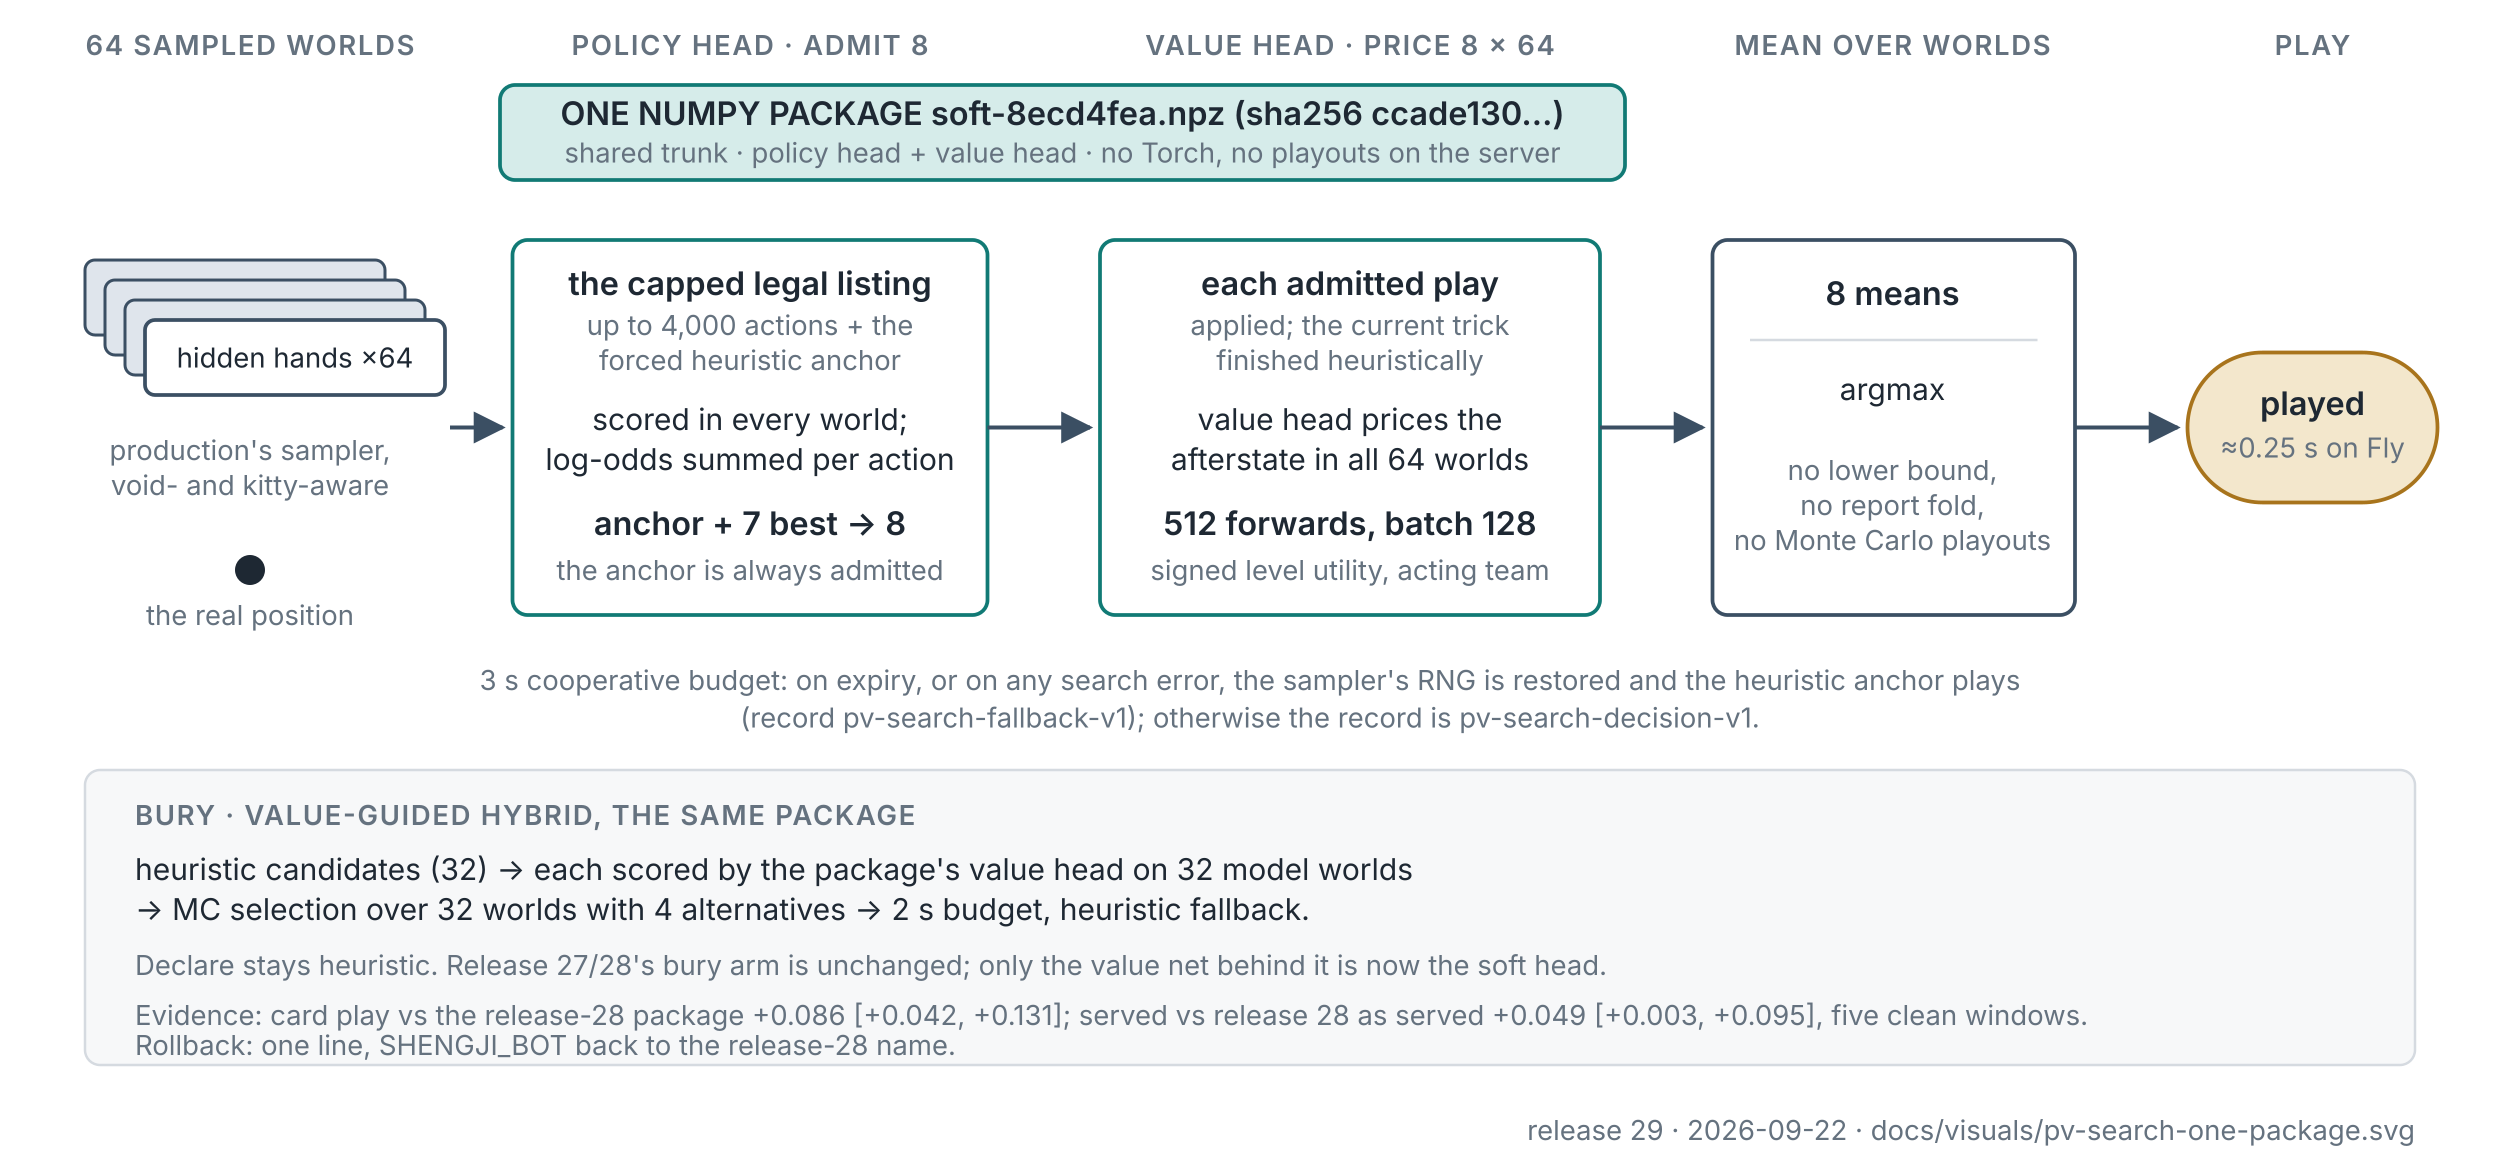
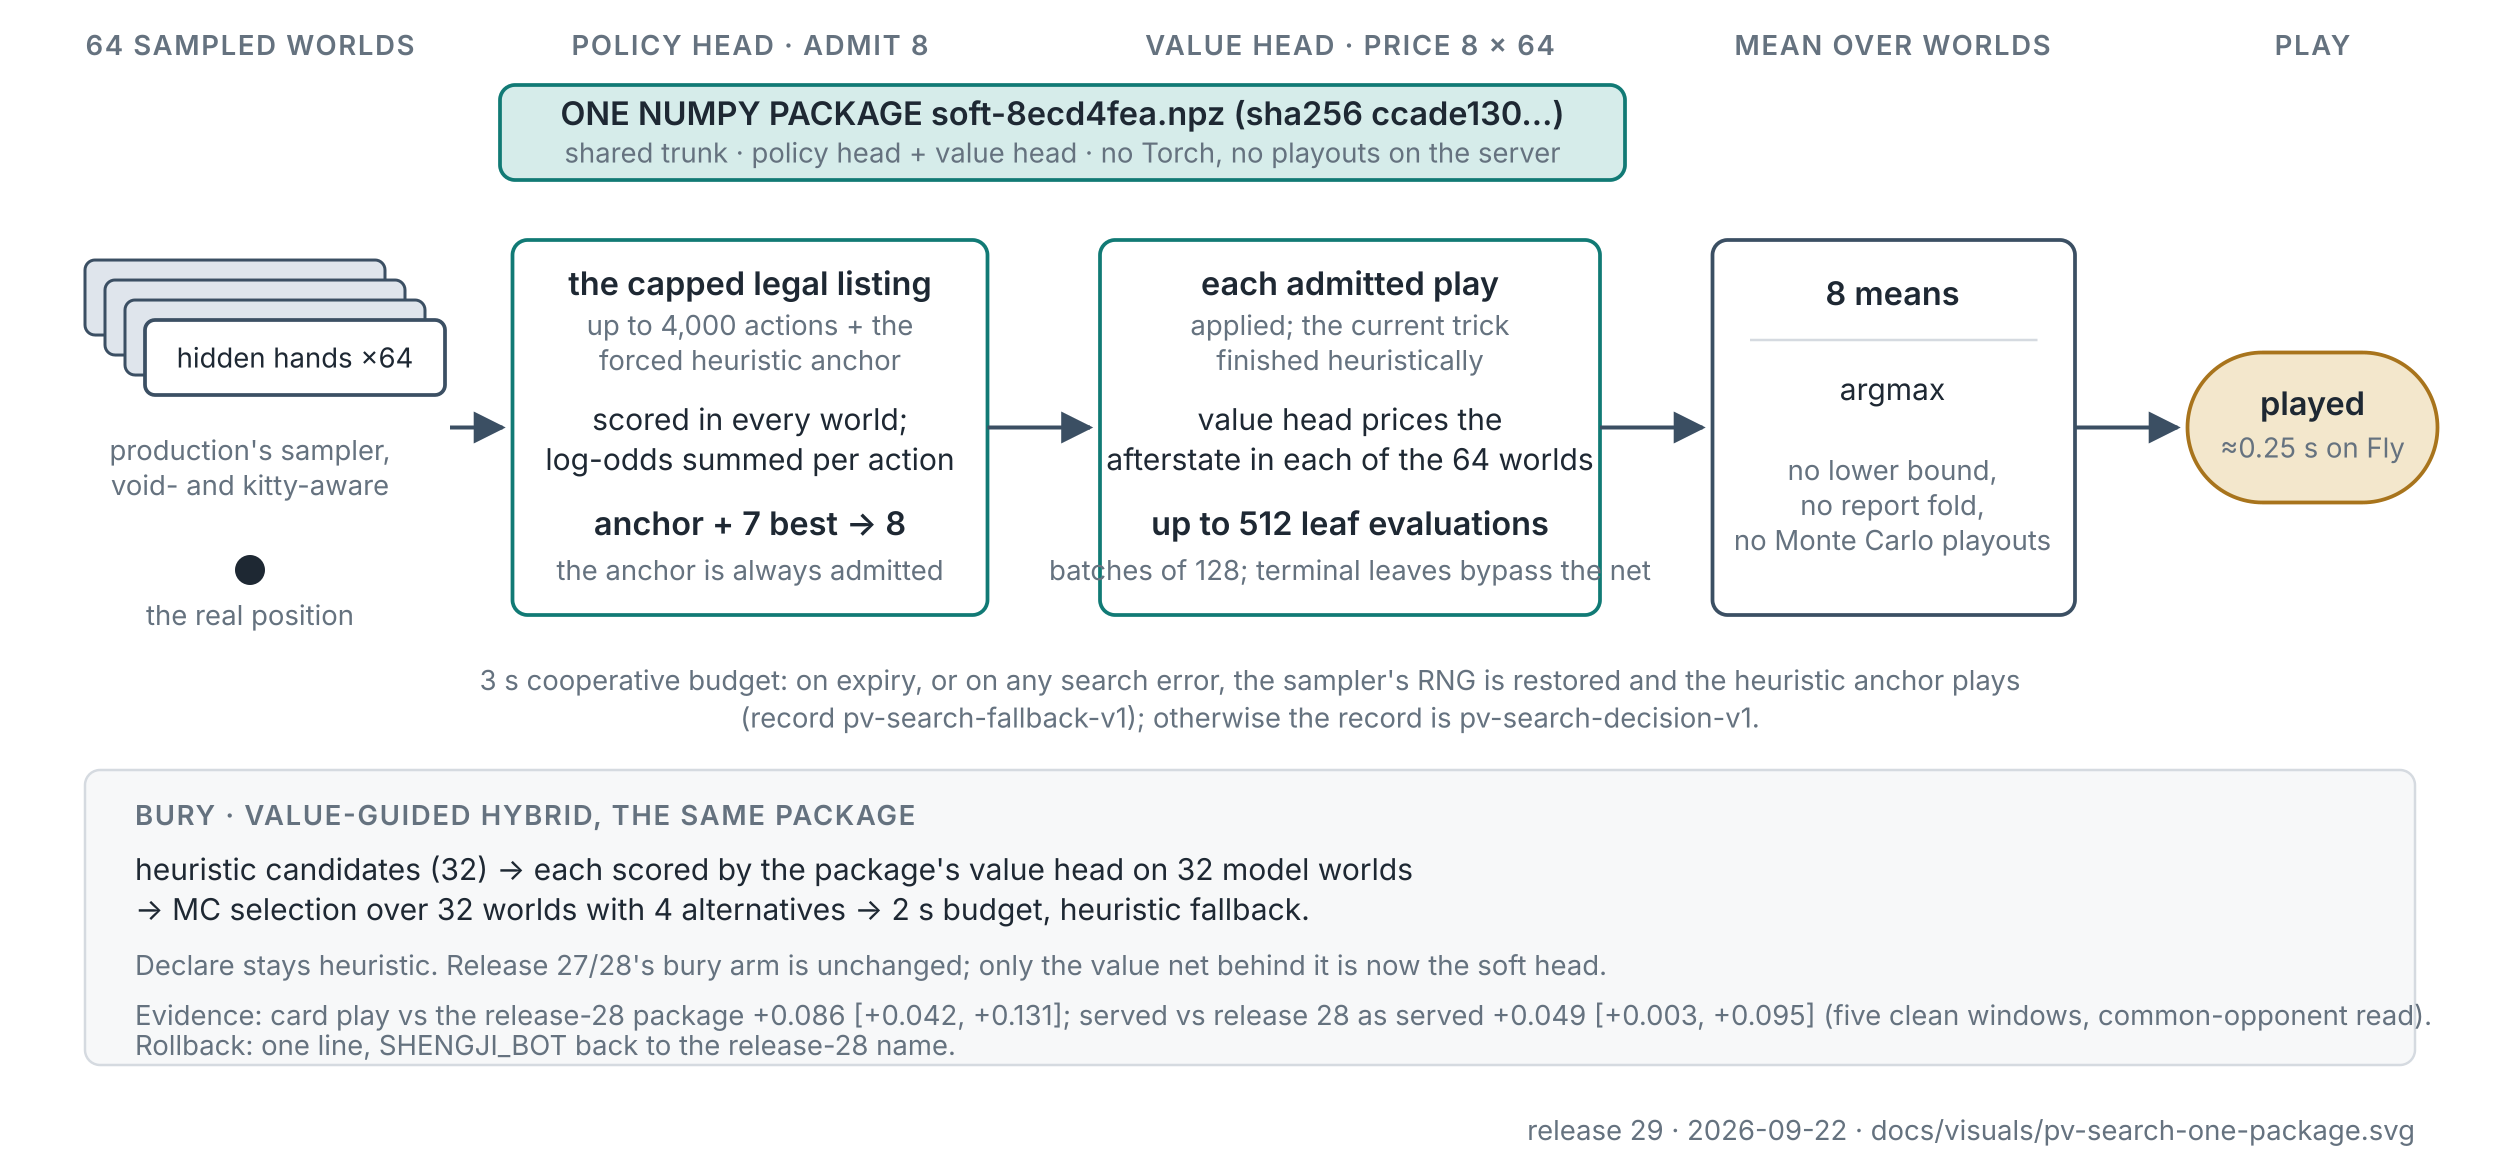
<svg xmlns="http://www.w3.org/2000/svg" viewBox="0 0 1000 470" width="1000" height="470" role="img" aria-label="Release 29: one soft-head package is the whole play search; its policy head admits eight candidates over 64 sampled worlds, its value head prices each candidate's afterstate in every world, the highest mean plays; hybrid bury uses the same package.">
  <rect x="0" y="0" width="1000" height="470" fill="#ffffff" />
  <style>text{font-family:-apple-system,BlinkMacSystemFont,"Segoe UI",system-ui,sans-serif;font-size:12px;fill:#1e2833}.mut{fill:#65727f;font-size:11px}.hdr{font-size:11px;font-weight:600;letter-spacing:.06em;fill:#65727f}.big{font-size:13px;font-weight:600}.sm{font-size:11px}</style>
  <defs>
    <marker id="a" viewBox="0 0 10 10" refX="9" refY="5" markerWidth="8" markerHeight="8" orient="auto">
      <path d="M0,0 L10,5 L0,10 z" fill="#3b4f63" />
    </marker>
  </defs>
  <text x="100" y="22" class="hdr" text-anchor="middle">64 SAMPLED WORLDS</text>
  <text x="300" y="22" class="hdr" text-anchor="middle">POLICY HEAD · ADMIT 8</text>
  <text x="540" y="22" class="hdr" text-anchor="middle">VALUE HEAD · PRICE 8 × 64</text>
  <text x="757" y="22" class="hdr" text-anchor="middle">MEAN OVER WORLDS</text>
  <text x="925" y="22" class="hdr" text-anchor="middle">PLAY</text>
  <rect x="200" y="34" width="450" height="38" rx="6" fill="#d6ecea" stroke="#117a75" stroke-width="1.5" />
  <text x="425" y="50" class="big" text-anchor="middle" fill="#117a75">ONE NUMPY PACKAGE   soft-8ecd4fea.npz   (sha256 ccade130…)</text>
  <text x="425" y="65" class="mut" text-anchor="middle">shared trunk · policy head + value head · no Torch, no playouts on the server</text>
  <g>
    <rect x="34" y="104" width="120" height="30" rx="4" fill="#dfe5ec" stroke="#3b4f63" stroke-width="1.2" />
    <rect x="42" y="112" width="120" height="30" rx="4" fill="#dfe5ec" stroke="#3b4f63" stroke-width="1.2" />
    <rect x="50" y="120" width="120" height="30" rx="4" fill="#dfe5ec" stroke="#3b4f63" stroke-width="1.2" />
    <rect x="58" y="128" width="120" height="30" rx="4" fill="#ffffff" stroke="#3b4f63" stroke-width="1.5" />
    <text x="118" y="147" class="sm" text-anchor="middle">hidden hands ×64</text>
    <text x="100" y="184" class="mut" text-anchor="middle">production's sampler,</text>
    <text x="100" y="198" class="mut" text-anchor="middle">void- and kitty-aware</text>
    <circle cx="100" cy="228" r="6" fill="#1e2833" />
    <text x="100" y="250" class="mut" text-anchor="middle">the real position</text>
  </g>
  <g>
    <rect x="205" y="96" width="190" height="150" rx="6" fill="#ffffff" stroke="#117a75" stroke-width="1.5" />
    <text x="300" y="118" text-anchor="middle" class="big">the capped legal listing</text>
    <text x="300" y="134" text-anchor="middle" class="mut">up to 4,000 actions + the</text>
    <text x="300" y="148" text-anchor="middle" class="mut">forced heuristic anchor</text>
    <text x="300" y="172" text-anchor="middle">scored in every world;</text>
    <text x="300" y="188" text-anchor="middle">log-odds summed per action</text>
    <text x="300" y="214" text-anchor="middle" class="big">anchor + 7 best → 8</text>
    <text x="300" y="232" text-anchor="middle" class="mut">the anchor is always admitted</text>
  </g>
  <g>
    <rect x="440" y="96" width="200" height="150" rx="6" fill="#ffffff" stroke="#117a75" stroke-width="1.5" />
    <text x="540" y="118" text-anchor="middle" class="big">each admitted play</text>
    <text x="540" y="134" text-anchor="middle" class="mut">applied; the current trick</text>
    <text x="540" y="148" text-anchor="middle" class="mut">finished heuristically</text>
    <text x="540" y="172" text-anchor="middle">value head prices the</text>
-     <text x="540" y="188" text-anchor="middle">afterstate in all 64 worlds</text>
-     <text x="540" y="214" text-anchor="middle" class="big">512 forwards, batch 128</text>
-     <text x="540" y="232" text-anchor="middle" class="mut">signed level utility, acting team</text>
+     <text x="540" y="188" text-anchor="middle">afterstate in each of the 64 worlds</text>
+     <text x="540" y="214" text-anchor="middle" class="big">up to 512 leaf evaluations</text>
+     <text x="540" y="232" text-anchor="middle" class="mut">batches of 128; terminal leaves bypass the net</text>
  </g>
  <g>
    <rect x="685" y="96" width="145" height="150" rx="6" fill="#ffffff" stroke="#3b4f63" stroke-width="1.5" />
    <text x="757" y="122" text-anchor="middle" class="big">8 means</text>
    <line x1="700" y1="136" x2="815" y2="136" stroke="#d5dae0" />
    <text x="757" y="160" text-anchor="middle">argmax</text>
    <text x="757" y="192" text-anchor="middle" class="mut">no lower bound,</text>
    <text x="757" y="206" text-anchor="middle" class="mut">no report fold,</text>
    <text x="757" y="220" text-anchor="middle" class="mut">no Monte Carlo playouts</text>
  </g>
  <g>
    <rect x="875" y="141" width="100" height="60" rx="30" fill="#f3e7cc" stroke="#a8741c" stroke-width="1.5" />
    <text x="925" y="166" text-anchor="middle" class="big">played</text>
    <text x="925" y="183" text-anchor="middle" class="mut">≈0.25 s on Fly</text>
  </g>
  <line x1="180" y1="171" x2="201" y2="171" stroke="#3b4f63" stroke-width="1.6" marker-end="url(#a)" />
  <line x1="395" y1="171" x2="436" y2="171" stroke="#3b4f63" stroke-width="1.6" marker-end="url(#a)" />
  <line x1="640" y1="171" x2="681" y2="171" stroke="#3b4f63" stroke-width="1.6" marker-end="url(#a)" />
  <line x1="830" y1="171" x2="871" y2="171" stroke="#3b4f63" stroke-width="1.6" marker-end="url(#a)" />
  <text x="500" y="276" class="mut" text-anchor="middle">3 s cooperative budget: on expiry, or on any search error, the sampler's RNG is restored and the heuristic anchor plays</text>
  <text x="500" y="291" class="mut" text-anchor="middle">(record pv-search-fallback-v1); otherwise the record is pv-search-decision-v1.</text>
  <rect x="34" y="308" width="932" height="118" rx="6" fill="#f7f8f9" stroke="#d5dae0" />
  <text x="54" y="330" class="hdr">BURY · VALUE-GUIDED HYBRID, THE SAME PACKAGE</text>
  <text x="54" y="352">heuristic candidates (32) → each scored by the package's value head on 32 model worlds</text>
  <text x="54" y="368">→ MC selection over 32 worlds with 4 alternatives → 2 s budget, heuristic fallback.</text>
  <text x="54" y="390" class="mut">Declare stays heuristic. Release 27/28's bury arm is unchanged; only the value net behind it is now the soft head.</text>
-   <text x="54" y="410" class="mut">Evidence: card play vs the release-28 package +0.086 [+0.042, +0.131]; served vs release 28 as served +0.049 [+0.003, +0.095], five clean windows.</text>
+   <text x="54" y="410" class="mut">Evidence: card play vs the release-28 package +0.086 [+0.042, +0.131]; served vs release 28 as served +0.049 [+0.003, +0.095] (five clean windows, common-opponent read).</text>
  <text x="54" y="422" class="mut">Rollback: one line, SHENGJI_BOT back to the release-28 name.</text>
  <text x="966" y="456" class="mut" text-anchor="end">release 29 · 2026-09-22 · docs/visuals/pv-search-one-package.svg</text>
</svg>
